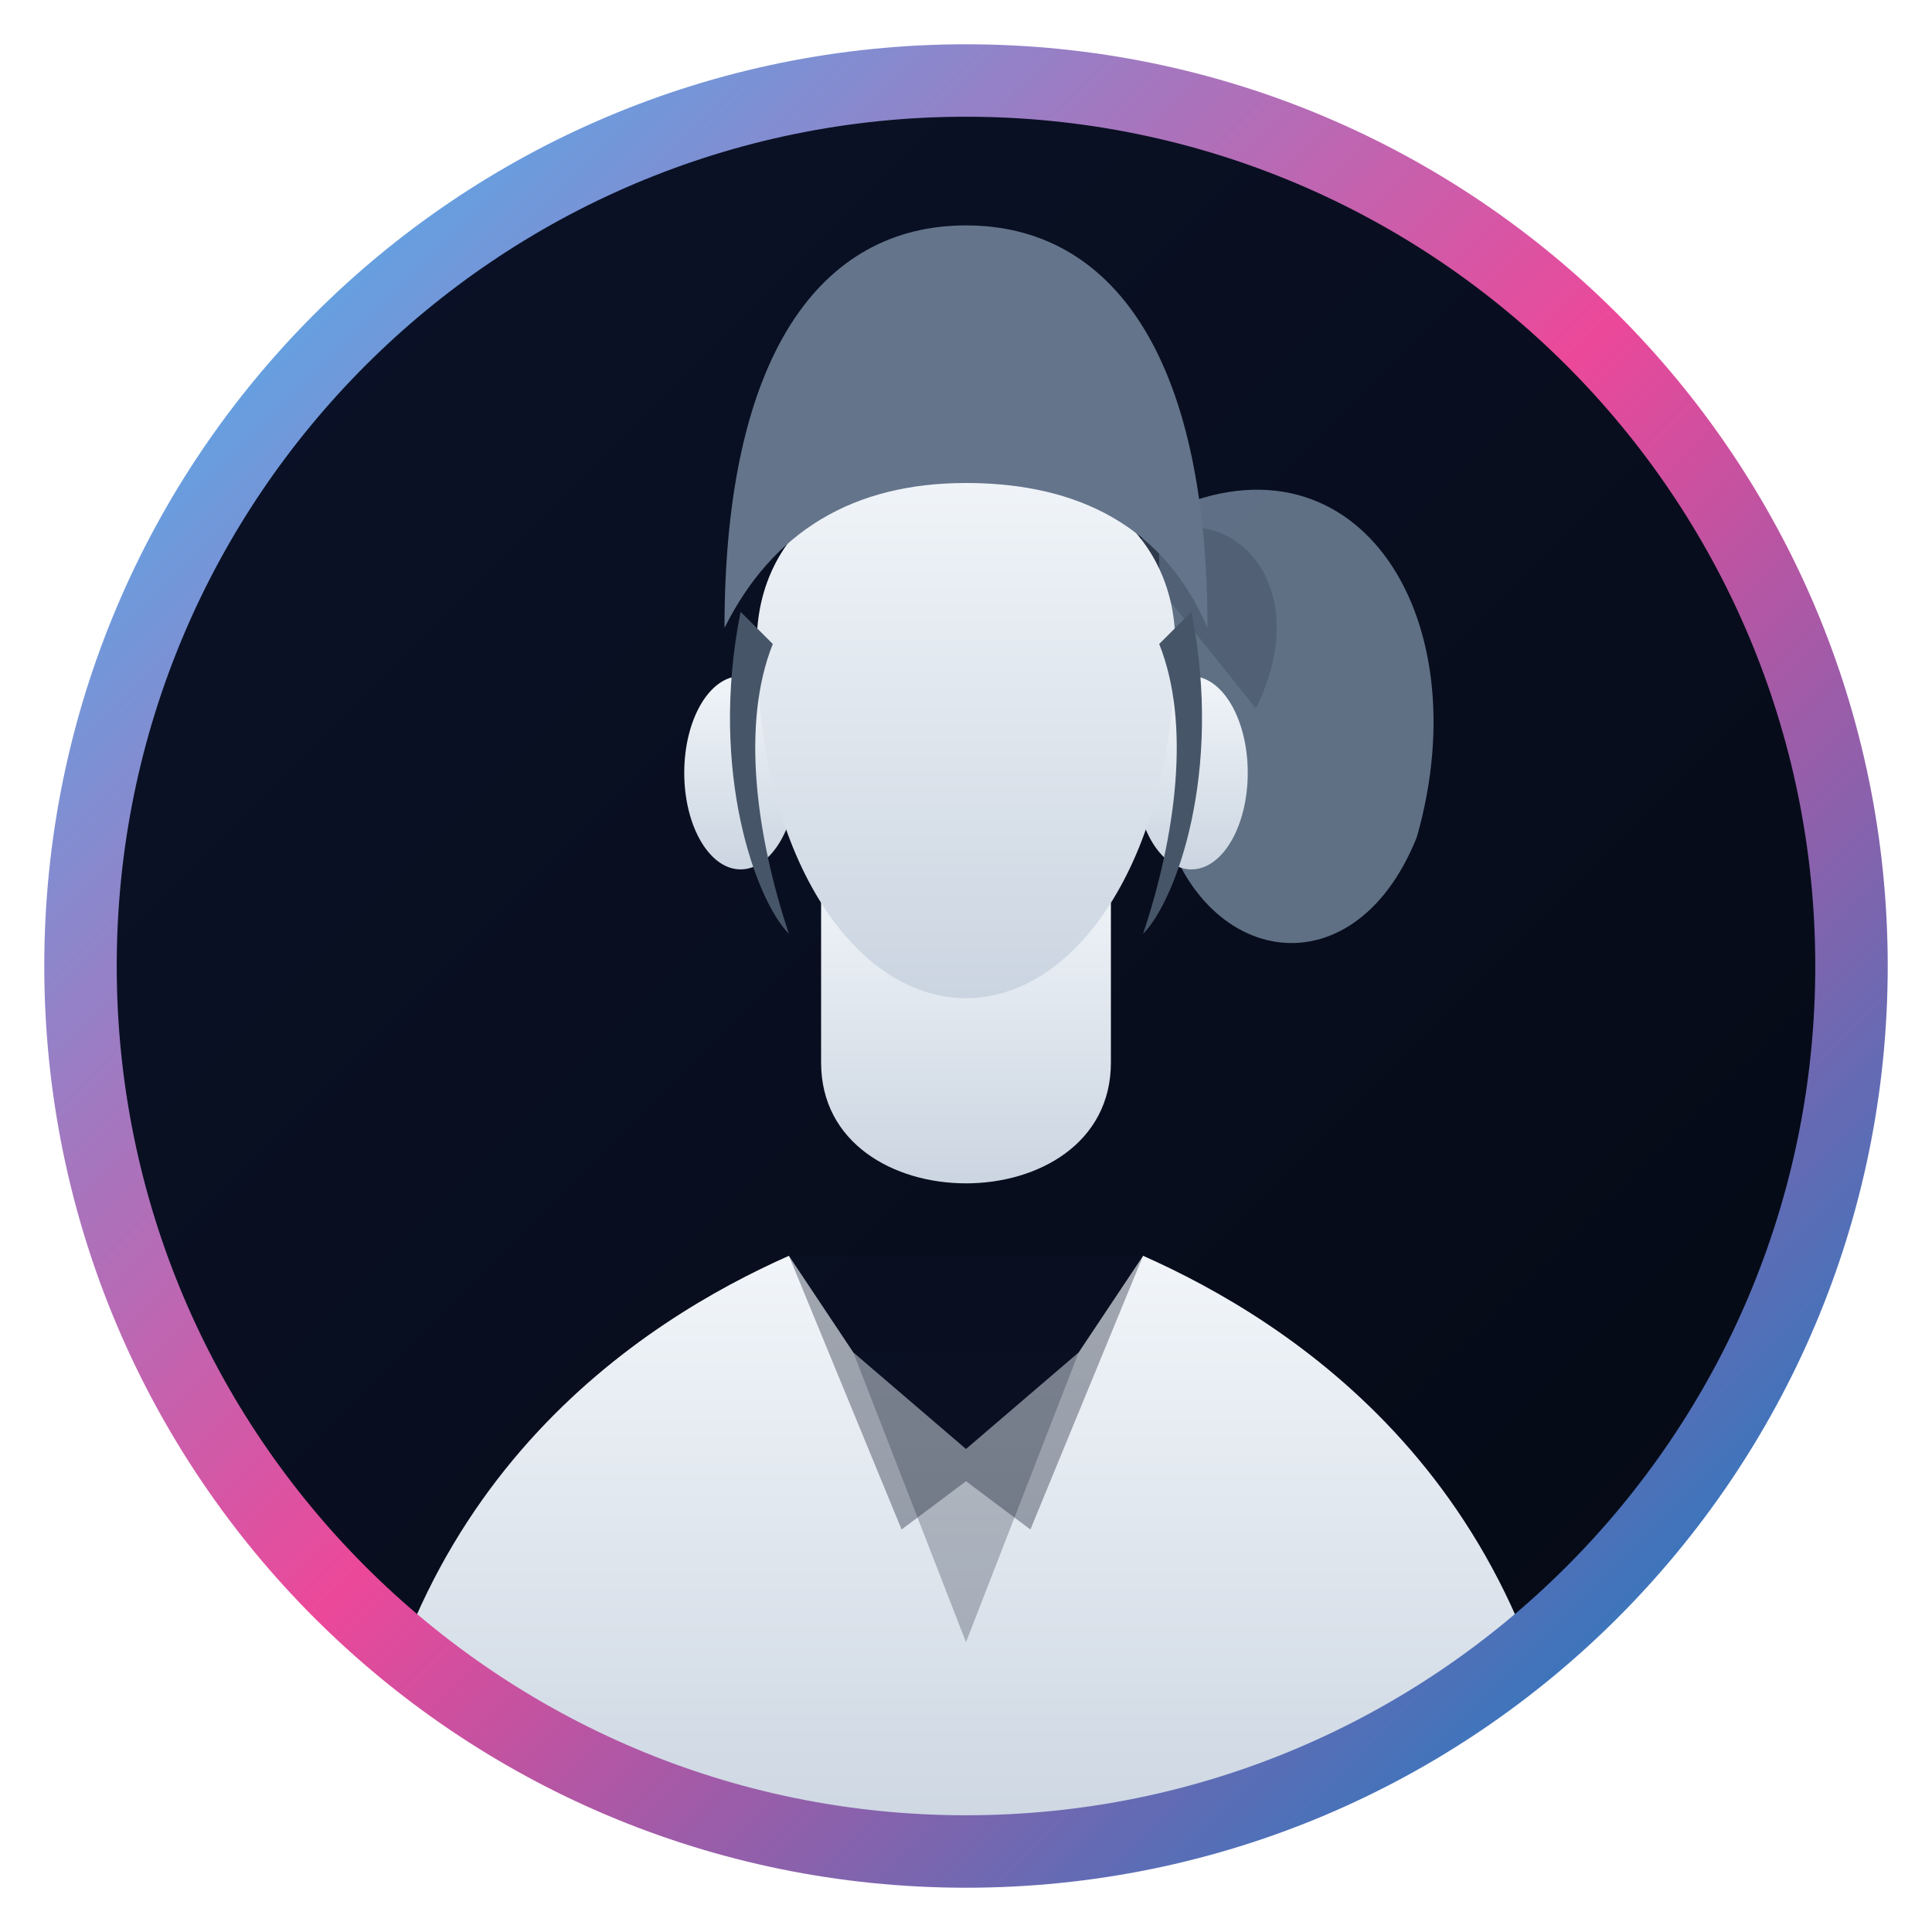
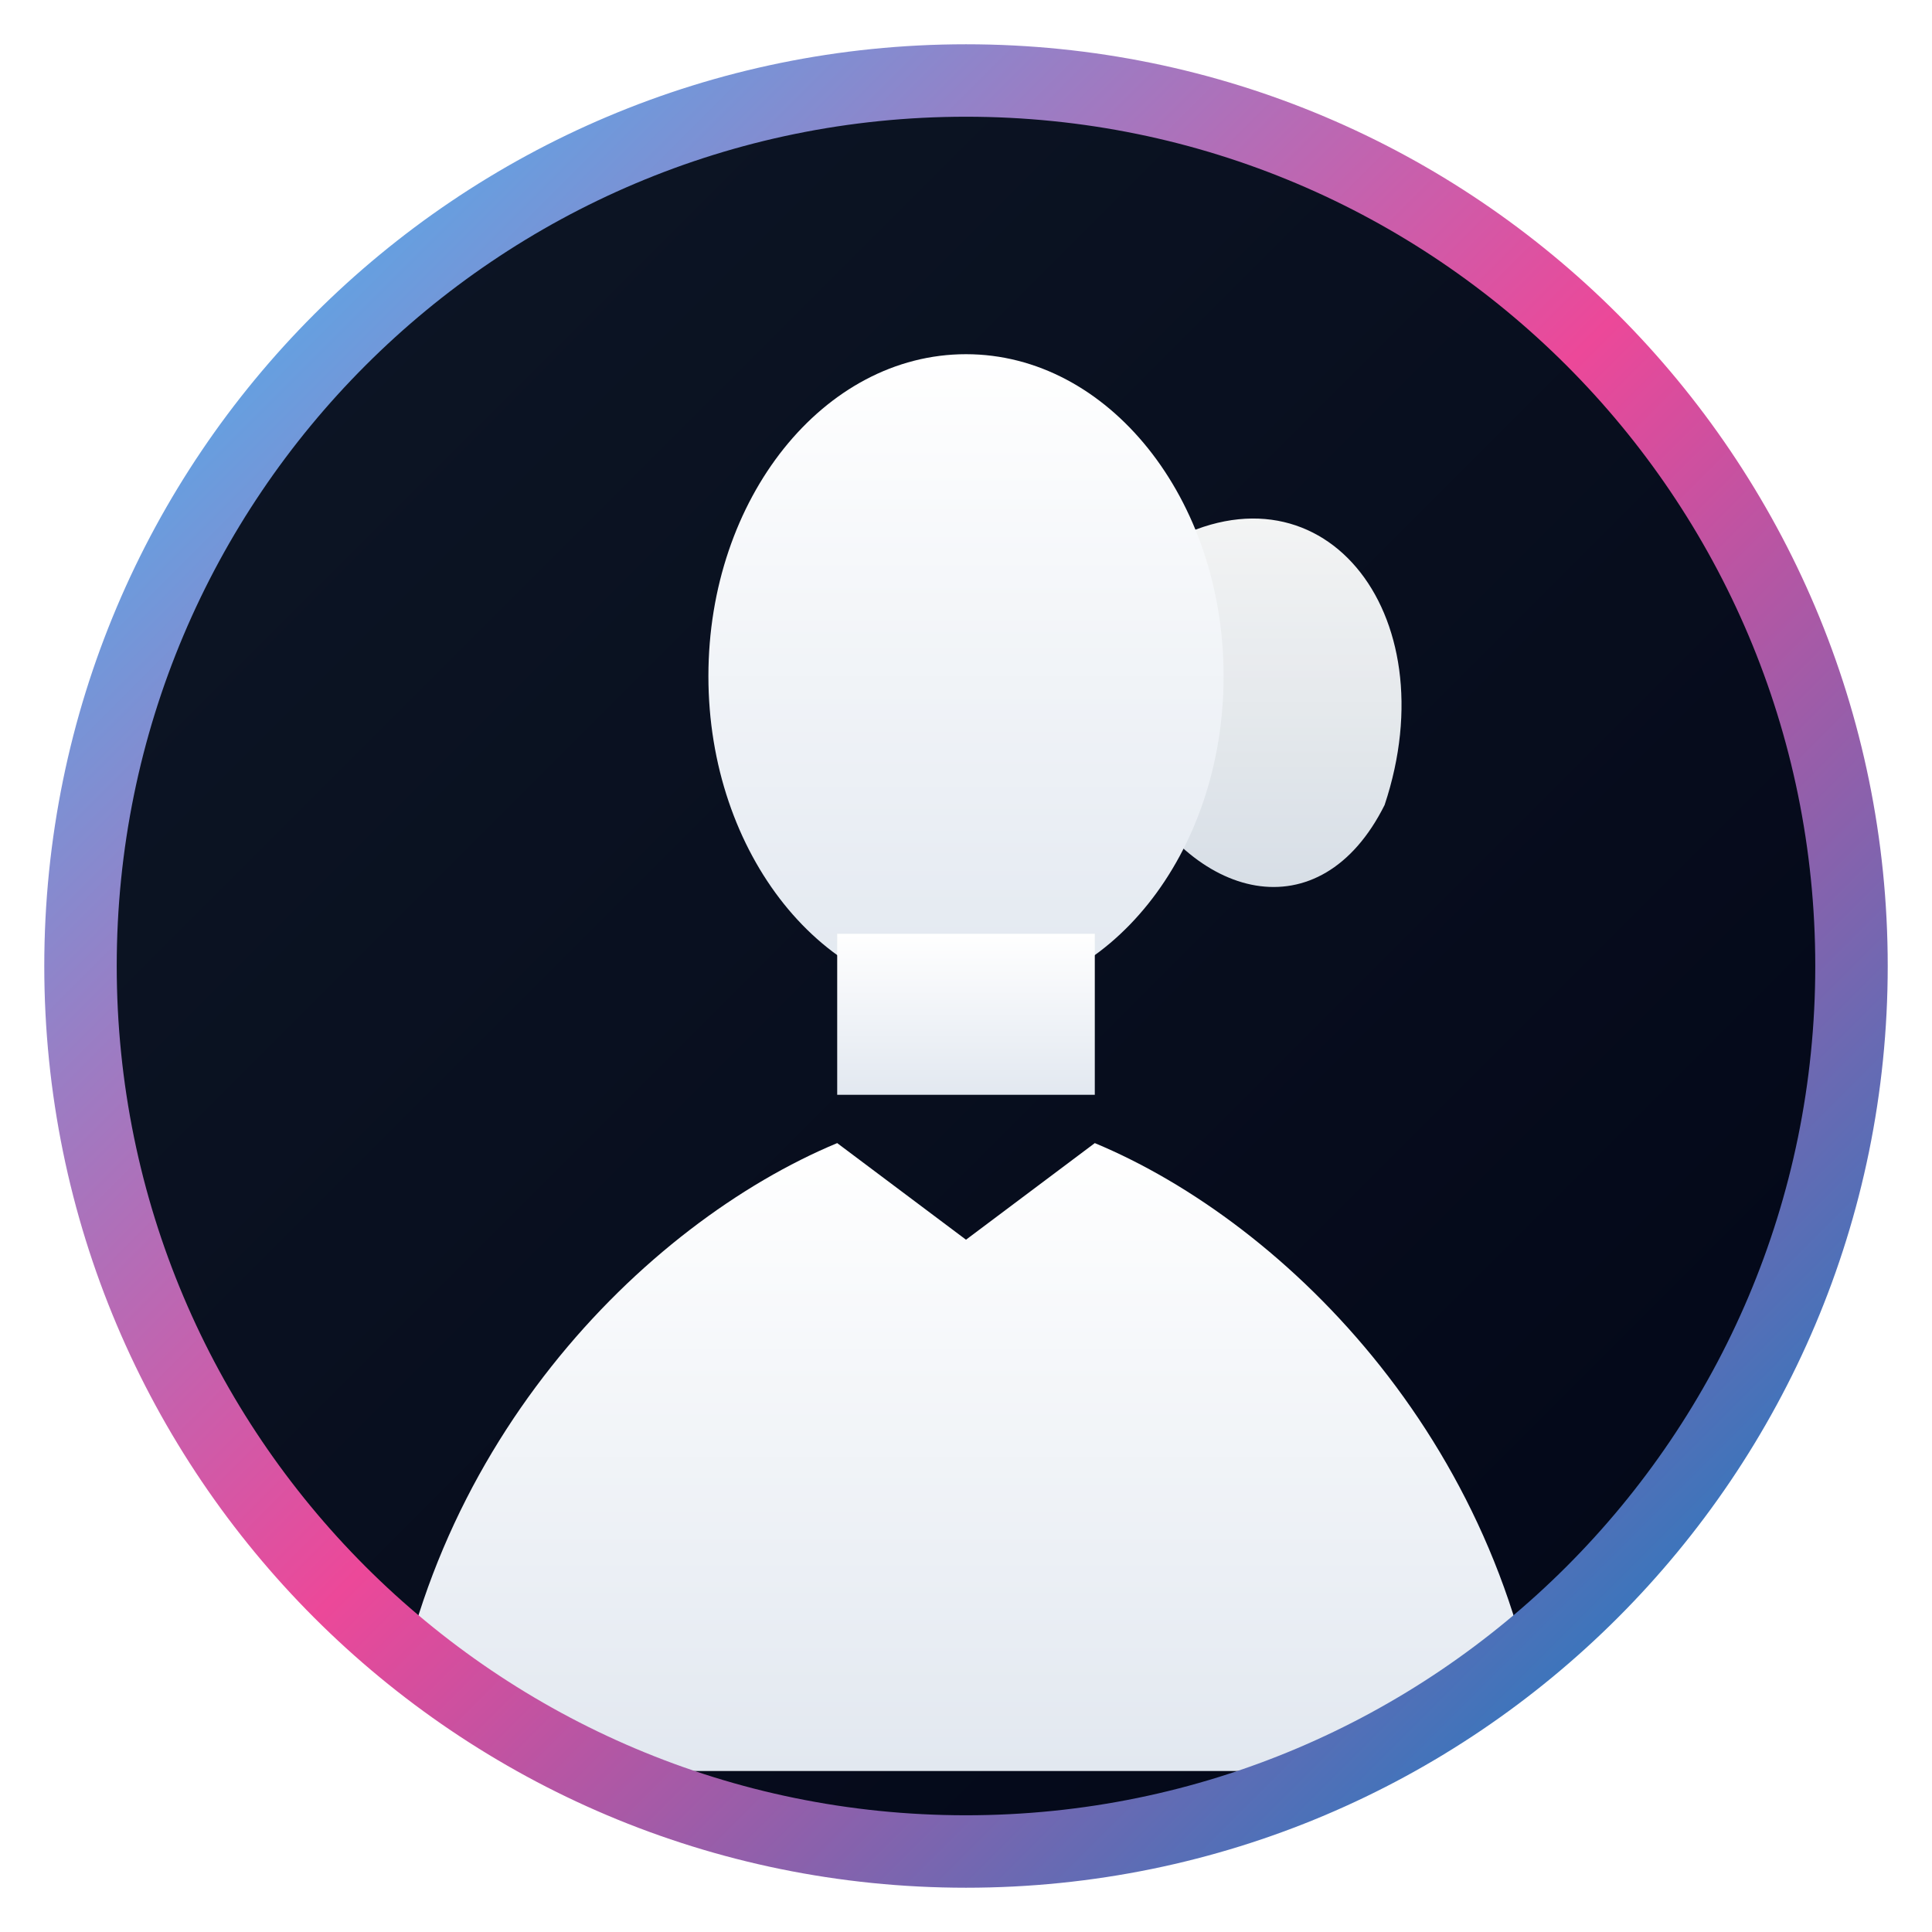
<svg xmlns="http://www.w3.org/2000/svg" viewBox="0 0 120 120" width="100%" height="100%">
  <defs>
    <linearGradient id="girlBgGrad" x1="0%" y1="0%" x2="100%" y2="100%">
-       <stop offset="0%" stop-color="#0b1329" />
-       <stop offset="100%" stop-color="#050914" />
+       <stop offset="0%" stop-color="#0e1726" />
+       <stop offset="100%" stop-color="#020617" />
    </linearGradient>
    <linearGradient id="girlBorderGrad" x1="0%" y1="0%" x2="100%" y2="100%">
      <stop offset="0%" stop-color="#38bdf8" />
      <stop offset="50%" stop-color="#ec4899" />
      <stop offset="100%" stop-color="#0284c7" />
    </linearGradient>
-     <linearGradient id="girlSilhouetteGrad" x1="0%" y1="0%" x2="0%" y2="100%">
-       <stop offset="0%" stop-color="#f1f5f9" />
-       <stop offset="100%" stop-color="#cbd5e1" />
+     <linearGradient id="girlSilGrad" x1="0%" y1="0%" x2="0%" y2="100%">
+       <stop offset="0%" stop-color="#ffffff" />
+       <stop offset="100%" stop-color="#e2e8f0" />
    </linearGradient>
    <clipPath id="girlCircleClip">
      <circle cx="60" cy="60" r="54" />
    </clipPath>
  </defs>
  <circle cx="60" cy="60" r="54" fill="url(#girlBgGrad)" />
  <g clip-path="url(#girlCircleClip)">
-     <path d="M72 32 C84 26, 92 38, 88 52 C84 62, 74 60, 72 50 Z" fill="#64748b" opacity="0.95" />
-     <path d="M70 34 C76 30, 82 36, 78 44 Z" fill="#475569" opacity="0.6" />
-     <path d="M22 116 C24 92, 40 82, 49 78 L53 84 L60 90 L67 84 L71 78 C80 82, 96 92, 98 116 Z" fill="url(#girlSilhouetteGrad)" />
-     <path d="M49 78 L56 95 L60 92 L64 95 L71 78" fill="#0b1329" opacity="0.35" />
-     <path d="M53 84 L60 102 L67 84" fill="#0b1329" opacity="0.25" />
-     <path d="M51 66 C51 76, 69 76, 69 66 L69 54 L51 54 Z" fill="url(#girlSilhouetteGrad)" />
-     <ellipse cx="46" cy="48" rx="3.5" ry="6" fill="url(#girlSilhouetteGrad)" />
-     <ellipse cx="74" cy="48" rx="3.5" ry="6" fill="url(#girlSilhouetteGrad)" />
-     <path d="M47 40 C47 25, 73 25, 73 40 C73 53, 67 62, 60 62 C53 62, 47 53, 47 40 Z" fill="url(#girlSilhouetteGrad)" />
-     <path d="M45 39 C45 22, 51 14, 60 14 C69 14, 75 22, 75 39 C72 32, 66 30, 60 30 C53 30, 48 33, 45 39 Z" fill="#64748b" />
-     <path d="M46 38 C44 48, 47 56, 49 58 C47 52, 46 45, 48 40 Z" fill="#475569" />
-     <path d="M74 38 C76 48, 73 56, 71 58 C73 52, 74 45, 72 40 Z" fill="#475569" />
+     <path d="M72 34 C82 28, 90 38, 86 50 C82 58, 74 56, 70 48 Z" fill="url(#girlSilGrad)" opacity="0.95" />
+     <ellipse cx="60" cy="42" rx="16" ry="20" fill="url(#girlSilGrad)" />
+     <path d="M52 58 L52 68 L68 68 L68 58 Z" fill="url(#girlSilGrad)" />
+     <path d="M24 110 C26 90, 40 76, 52 71 L60 77 L68 71 C80 76, 94 90, 96 110 Z" fill="url(#girlSilGrad)" />
  </g>
  <circle cx="60" cy="60" r="55" fill="none" stroke="url(#girlBorderGrad)" stroke-width="4.5" />
</svg>
